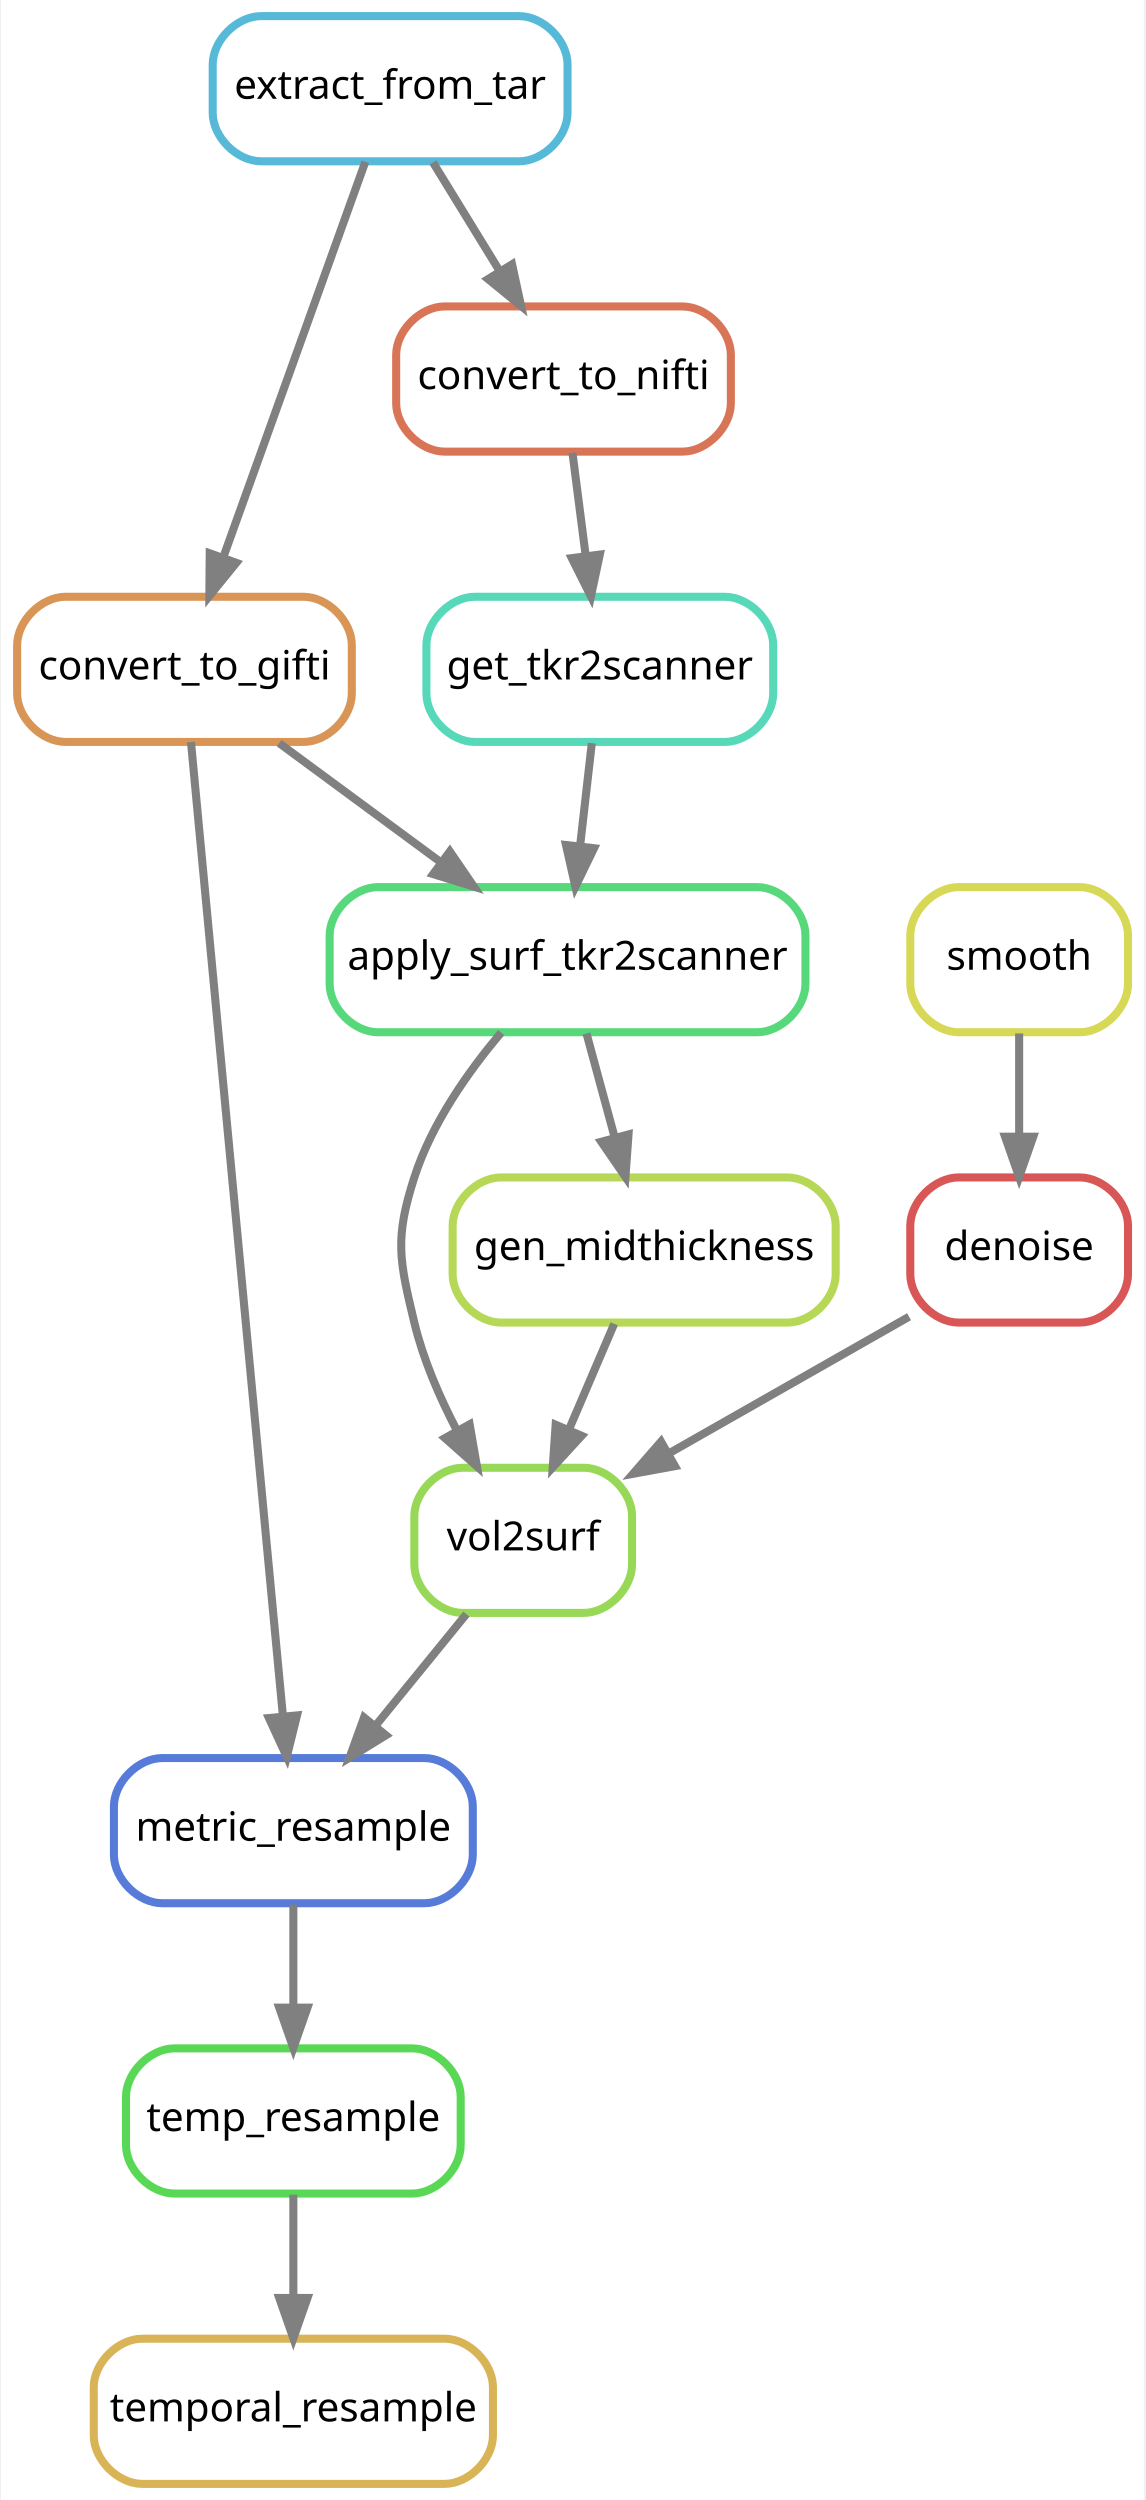
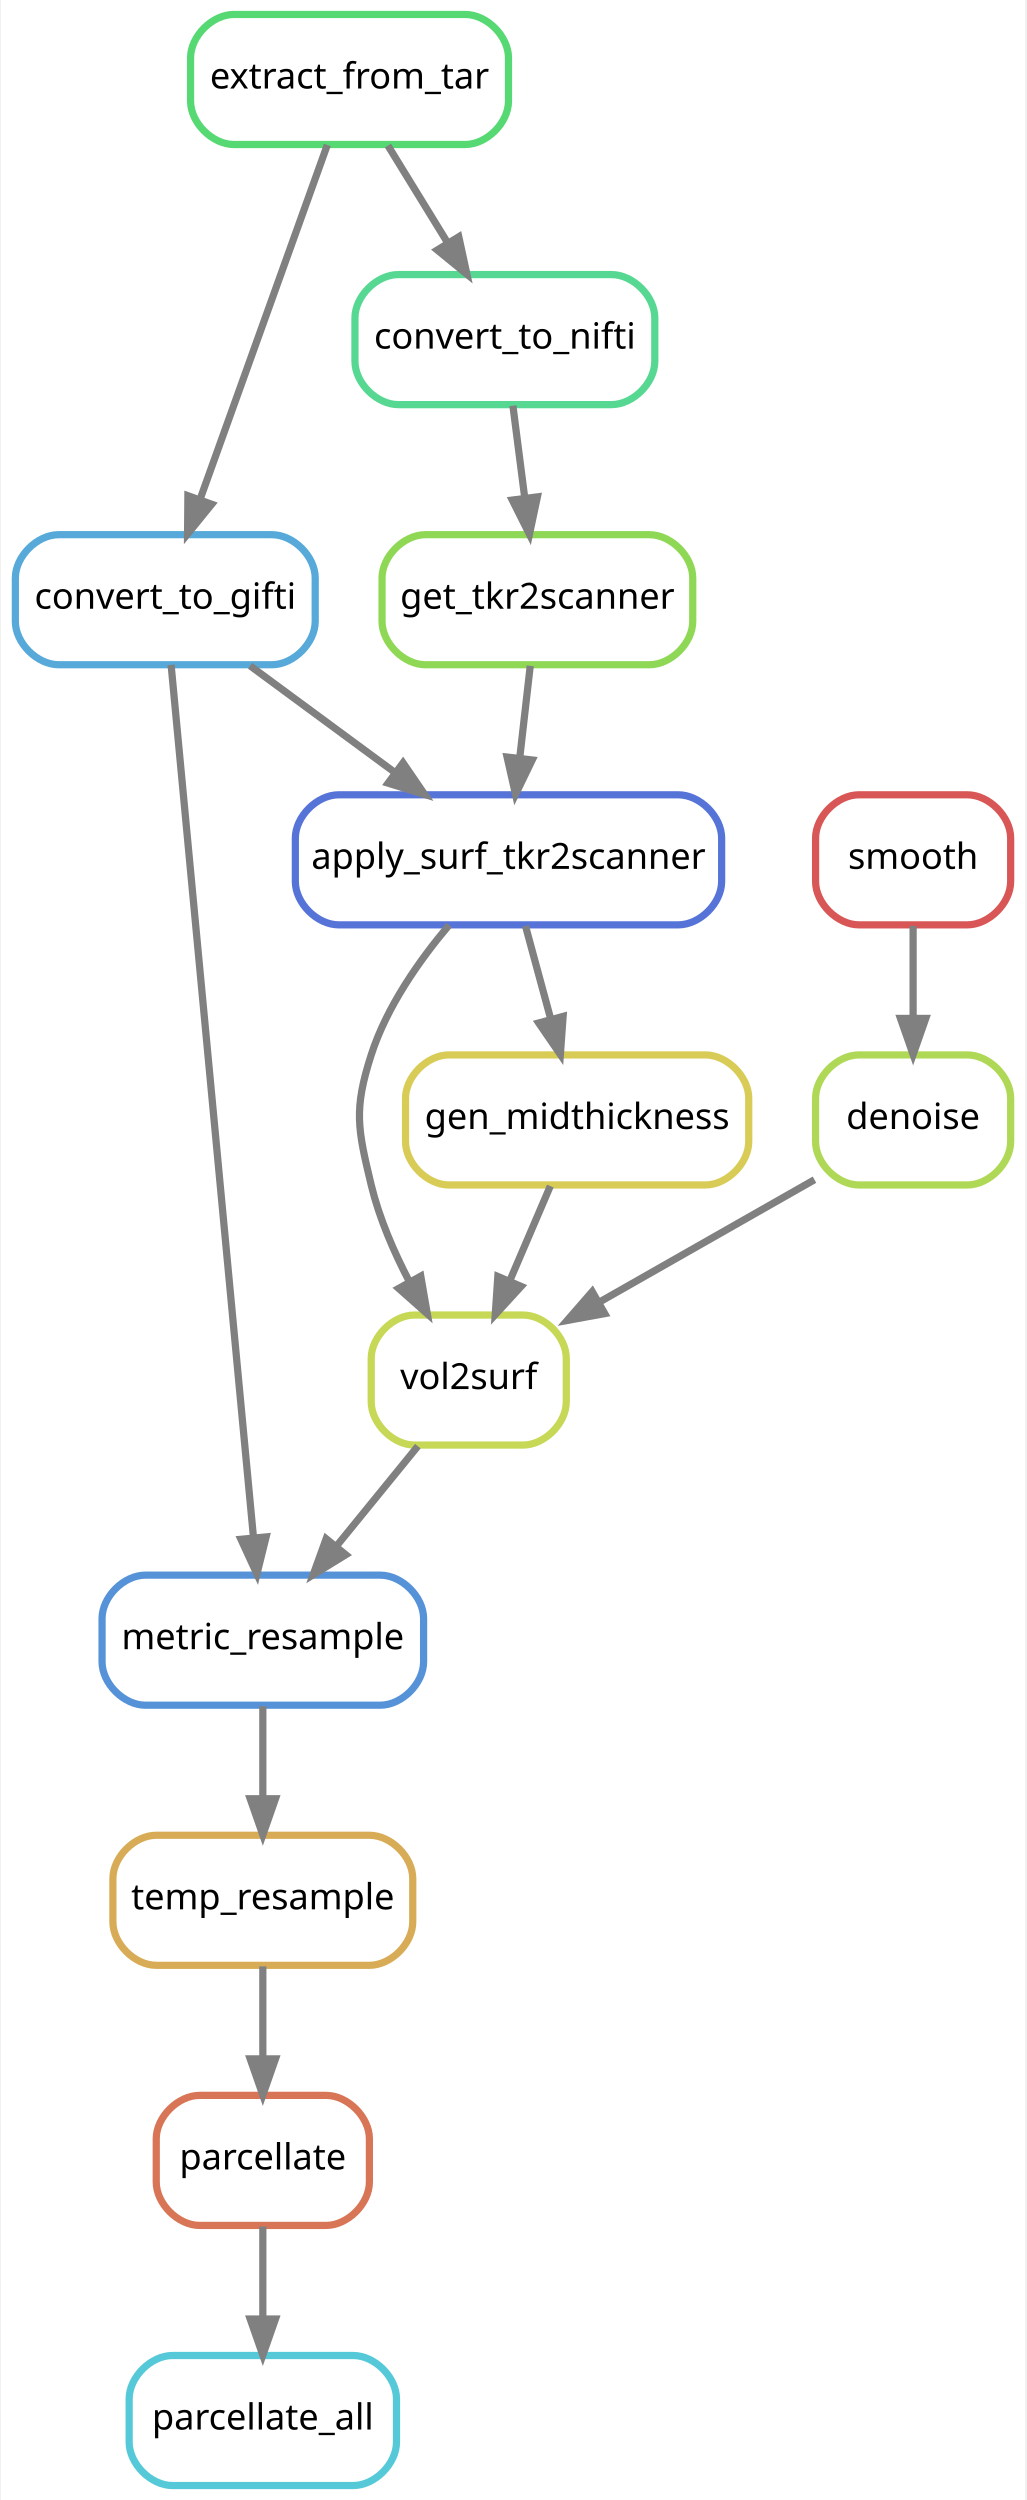
- <svg xmlns="http://www.w3.org/2000/svg" width="284pt" height="620pt" viewBox="0.00 0.00 283.50 620.00">
-   <g id="graph0" class="graph" transform="scale(1 1) rotate(0) translate(4 616)">
-     <polygon fill="white" stroke="transparent" points="-4,4 -4,-616 279.5,-616 279.5,4 -4,4" />
+ <svg xmlns="http://www.w3.org/2000/svg" width="284pt" height="692pt" viewBox="0.00 0.00 283.50 692.00">
+   <g id="graph0" class="graph" transform="scale(1 1) rotate(0) translate(4 688)">
+     <polygon fill="white" stroke="transparent" points="-4,4 -4,-688 279.5,-688 279.5,4 -4,4" />
    <g id="node1" class="node">
-       <path fill="none" stroke="#d8b456" stroke-width="2" d="M106,-36C106,-36 31,-36 31,-36 25,-36 19,-30 19,-24 19,-24 19,-12 19,-12 19,-6 25,0 31,0 31,0 106,0 106,0 112,0 118,-6 118,-12 118,-12 118,-24 118,-24 118,-30 112,-36 106,-36" />
-       <text text-anchor="middle" x="68.5" y="-15.5" font-family="sans" font-size="10.00">temporal_resample</text>
+       <path fill="none" stroke="#56c9d8" stroke-width="2" d="M93.5,-36C93.5,-36 43.5,-36 43.5,-36 37.5,-36 31.5,-30 31.5,-24 31.5,-24 31.5,-12 31.5,-12 31.5,-6 37.5,0 43.5,0 43.5,0 93.5,0 93.5,0 99.5,0 105.5,-6 105.5,-12 105.5,-12 105.5,-24 105.5,-24 105.5,-30 99.5,-36 93.5,-36" />
+       <text text-anchor="middle" x="68.5" y="-15.5" font-family="sans" font-size="10.00">parcellate_all</text>
    </g>
    <g id="node2" class="node">
-       <path fill="none" stroke="#59d856" stroke-width="2" d="M98,-108C98,-108 39,-108 39,-108 33,-108 27,-102 27,-96 27,-96 27,-84 27,-84 27,-78 33,-72 39,-72 39,-72 98,-72 98,-72 104,-72 110,-78 110,-84 110,-84 110,-96 110,-96 110,-102 104,-108 98,-108" />
-       <text text-anchor="middle" x="68.5" y="-87.5" font-family="sans" font-size="10.00">temp_resample</text>
+       <path fill="none" stroke="#d87556" stroke-width="2" d="M86,-108C86,-108 51,-108 51,-108 45,-108 39,-102 39,-96 39,-96 39,-84 39,-84 39,-78 45,-72 51,-72 51,-72 86,-72 86,-72 92,-72 98,-78 98,-84 98,-84 98,-96 98,-96 98,-102 92,-108 86,-108" />
+       <text text-anchor="middle" x="68.5" y="-87.5" font-family="sans" font-size="10.00">parcellate</text>
    </g>
    <g id="edge1" class="edge">
      <path fill="none" stroke="grey" stroke-width="2" d="M68.5,-71.7C68.5,-63.98 68.5,-54.71 68.5,-46.11" />
      <polygon fill="grey" stroke="grey" stroke-width="2" points="72,-46.1 68.5,-36.1 65,-46.1 72,-46.1" />
    </g>
    <g id="node3" class="node">
-       <path fill="none" stroke="#567bd8" stroke-width="2" d="M101,-180C101,-180 36,-180 36,-180 30,-180 24,-174 24,-168 24,-168 24,-156 24,-156 24,-150 30,-144 36,-144 36,-144 101,-144 101,-144 107,-144 113,-150 113,-156 113,-156 113,-168 113,-168 113,-174 107,-180 101,-180" />
-       <text text-anchor="middle" x="68.5" y="-159.5" font-family="sans" font-size="10.00">metric_resample</text>
+       <path fill="none" stroke="#d8ac56" stroke-width="2" d="M98,-180C98,-180 39,-180 39,-180 33,-180 27,-174 27,-168 27,-168 27,-156 27,-156 27,-150 33,-144 39,-144 39,-144 98,-144 98,-144 104,-144 110,-150 110,-156 110,-156 110,-168 110,-168 110,-174 104,-180 98,-180" />
+       <text text-anchor="middle" x="68.5" y="-159.5" font-family="sans" font-size="10.00">temp_resample</text>
    </g>
    <g id="edge2" class="edge">
      <path fill="none" stroke="grey" stroke-width="2" d="M68.5,-143.7C68.5,-135.98 68.5,-126.71 68.5,-118.11" />
      <polygon fill="grey" stroke="grey" stroke-width="2" points="72,-118.1 68.5,-108.1 65,-118.1 72,-118.1" />
    </g>
    <g id="node4" class="node">
-       <path fill="none" stroke="#97d856" stroke-width="2" d="M140.5,-252C140.5,-252 110.5,-252 110.5,-252 104.5,-252 98.5,-246 98.5,-240 98.5,-240 98.5,-228 98.5,-228 98.5,-222 104.5,-216 110.5,-216 110.5,-216 140.5,-216 140.5,-216 146.5,-216 152.5,-222 152.5,-228 152.5,-228 152.5,-240 152.5,-240 152.5,-246 146.5,-252 140.5,-252" />
-       <text text-anchor="middle" x="125.5" y="-231.5" font-family="sans" font-size="10.00">vol2surf</text>
+       <path fill="none" stroke="#5692d8" stroke-width="2" d="M101,-252C101,-252 36,-252 36,-252 30,-252 24,-246 24,-240 24,-240 24,-228 24,-228 24,-222 30,-216 36,-216 36,-216 101,-216 101,-216 107,-216 113,-222 113,-228 113,-228 113,-240 113,-240 113,-246 107,-252 101,-252" />
+       <text text-anchor="middle" x="68.5" y="-231.5" font-family="sans" font-size="10.00">metric_resample</text>
    </g>
    <g id="edge3" class="edge">
-       <path fill="none" stroke="grey" stroke-width="2" d="M111.41,-215.7C104.58,-207.3 96.24,-197.07 88.74,-187.86" />
-       <polygon fill="grey" stroke="grey" stroke-width="2" points="91.46,-185.65 82.43,-180.1 86.03,-190.07 91.46,-185.65" />
+       <path fill="none" stroke="grey" stroke-width="2" d="M68.5,-215.7C68.5,-207.98 68.5,-198.71 68.5,-190.11" />
+       <polygon fill="grey" stroke="grey" stroke-width="2" points="72,-190.1 68.5,-180.1 65,-190.1 72,-190.1" />
    </g>
    <g id="node5" class="node">
-       <path fill="none" stroke="#d85656" stroke-width="2" d="M263.5,-324C263.5,-324 233.5,-324 233.5,-324 227.5,-324 221.5,-318 221.5,-312 221.5,-312 221.5,-300 221.5,-300 221.5,-294 227.5,-288 233.5,-288 233.5,-288 263.5,-288 263.5,-288 269.5,-288 275.5,-294 275.5,-300 275.5,-300 275.5,-312 275.5,-312 275.5,-318 269.5,-324 263.5,-324" />
-       <text text-anchor="middle" x="248.5" y="-303.5" font-family="sans" font-size="10.00">denoise</text>
+       <path fill="none" stroke="#c6d856" stroke-width="2" d="M140.5,-324C140.5,-324 110.5,-324 110.5,-324 104.5,-324 98.5,-318 98.5,-312 98.5,-312 98.5,-300 98.5,-300 98.5,-294 104.5,-288 110.5,-288 110.5,-288 140.5,-288 140.5,-288 146.5,-288 152.5,-294 152.5,-300 152.5,-300 152.5,-312 152.5,-312 152.5,-318 146.5,-324 140.5,-324" />
+       <text text-anchor="middle" x="125.5" y="-303.5" font-family="sans" font-size="10.00">vol2surf</text>
+     </g>
+     <g id="edge5" class="edge">
+       <path fill="none" stroke="grey" stroke-width="2" d="M111.41,-287.7C104.58,-279.3 96.24,-269.07 88.74,-259.86" />
+       <polygon fill="grey" stroke="grey" stroke-width="2" points="91.46,-257.65 82.43,-252.1 86.03,-262.07 91.46,-257.65" />
+     </g>
+     <g id="node6" class="node">
+       <path fill="none" stroke="#afd856" stroke-width="2" d="M263.5,-396C263.5,-396 233.5,-396 233.5,-396 227.5,-396 221.5,-390 221.5,-384 221.5,-384 221.5,-372 221.5,-372 221.5,-366 227.5,-360 233.5,-360 233.5,-360 263.5,-360 263.5,-360 269.5,-360 275.5,-366 275.5,-372 275.5,-372 275.5,-384 275.5,-384 275.5,-390 269.5,-396 263.5,-396" />
+       <text text-anchor="middle" x="248.5" y="-375.5" font-family="sans" font-size="10.00">denoise</text>
+     </g>
+     <g id="edge7" class="edge">
+       <path fill="none" stroke="grey" stroke-width="2" d="M221.2,-361.46C203.61,-351.45 180.53,-338.32 161.45,-327.46" />
+       <polygon fill="grey" stroke="grey" stroke-width="2" points="163.14,-324.4 152.72,-322.49 159.68,-330.48 163.14,-324.4" />
+     </g>
+     <g id="node7" class="node">
+       <path fill="none" stroke="#d85656" stroke-width="2" d="M263.5,-468C263.5,-468 233.5,-468 233.5,-468 227.5,-468 221.5,-462 221.5,-456 221.5,-456 221.5,-444 221.5,-444 221.5,-438 227.5,-432 233.5,-432 233.5,-432 263.5,-432 263.5,-432 269.5,-432 275.5,-438 275.5,-444 275.5,-444 275.5,-456 275.5,-456 275.5,-462 269.5,-468 263.5,-468" />
+       <text text-anchor="middle" x="248.5" y="-447.5" font-family="sans" font-size="10.00">smooth</text>
+     </g>
+     <g id="edge9" class="edge">
+       <path fill="none" stroke="grey" stroke-width="2" d="M248.5,-431.7C248.5,-423.98 248.5,-414.71 248.5,-406.11" />
+       <polygon fill="grey" stroke="grey" stroke-width="2" points="252,-406.1 248.5,-396.1 245,-406.1 252,-406.1" />
+     </g>
+     <g id="node8" class="node">
+       <path fill="none" stroke="#d8cb56" stroke-width="2" d="M191,-396C191,-396 120,-396 120,-396 114,-396 108,-390 108,-384 108,-384 108,-372 108,-372 108,-366 114,-360 120,-360 120,-360 191,-360 191,-360 197,-360 203,-366 203,-372 203,-372 203,-384 203,-384 203,-390 197,-396 191,-396" />
+       <text text-anchor="middle" x="155.5" y="-375.5" font-family="sans" font-size="10.00">gen_midthickness</text>
    </g>
    <g id="edge6" class="edge">
-       <path fill="none" stroke="grey" stroke-width="2" d="M221.2,-289.46C203.61,-279.45 180.53,-266.32 161.45,-255.46" />
-       <polygon fill="grey" stroke="grey" stroke-width="2" points="163.14,-252.4 152.72,-250.49 159.68,-258.48 163.14,-252.4" />
+       <path fill="none" stroke="grey" stroke-width="2" d="M148.08,-359.7C144.71,-351.81 140.63,-342.3 136.88,-333.55" />
+       <polygon fill="grey" stroke="grey" stroke-width="2" points="139.99,-331.92 132.83,-324.1 133.55,-334.67 139.99,-331.92" />
    </g>
-     <g id="node6" class="node">
-       <path fill="none" stroke="#d6d856" stroke-width="2" d="M263.5,-396C263.5,-396 233.5,-396 233.5,-396 227.5,-396 221.5,-390 221.5,-384 221.5,-384 221.5,-372 221.5,-372 221.5,-366 227.5,-360 233.5,-360 233.5,-360 263.5,-360 263.5,-360 269.5,-360 275.5,-366 275.5,-372 275.5,-372 275.5,-384 275.5,-384 275.5,-390 269.5,-396 263.5,-396" />
-       <text text-anchor="middle" x="248.5" y="-375.5" font-family="sans" font-size="10.00">smooth</text>
+     <g id="node9" class="node">
+       <path fill="none" stroke="#5673d8" stroke-width="2" d="M183.5,-468C183.5,-468 89.5,-468 89.5,-468 83.5,-468 77.5,-462 77.5,-456 77.5,-456 77.5,-444 77.5,-444 77.5,-438 83.5,-432 89.5,-432 89.5,-432 183.5,-432 183.5,-432 189.5,-432 195.5,-438 195.5,-444 195.5,-444 195.5,-456 195.5,-456 195.5,-462 189.5,-468 183.5,-468" />
+       <text text-anchor="middle" x="136.5" y="-447.5" font-family="sans" font-size="10.00">apply_surf_tkr2scanner</text>
    </g>
    <g id="edge8" class="edge">
-       <path fill="none" stroke="grey" stroke-width="2" d="M248.5,-359.7C248.5,-351.98 248.5,-342.71 248.5,-334.11" />
-       <polygon fill="grey" stroke="grey" stroke-width="2" points="252,-334.1 248.5,-324.1 245,-334.1 252,-334.1" />
+       <path fill="none" stroke="grey" stroke-width="2" d="M120.04,-431.92C111.85,-422.22 102.8,-409.37 98.5,-396 93.6,-380.77 94.77,-375.56 98.5,-360 100.71,-350.81 104.79,-341.41 109.12,-333.13" />
+       <polygon fill="grey" stroke="grey" stroke-width="2" points="112.22,-334.77 114.03,-324.33 106.1,-331.36 112.22,-334.77" />
    </g>
-     <g id="node7" class="node">
-       <path fill="none" stroke="#b6d856" stroke-width="2" d="M191,-324C191,-324 120,-324 120,-324 114,-324 108,-318 108,-312 108,-312 108,-300 108,-300 108,-294 114,-288 120,-288 120,-288 191,-288 191,-288 197,-288 203,-294 203,-300 203,-300 203,-312 203,-312 203,-318 197,-324 191,-324" />
-       <text text-anchor="middle" x="155.5" y="-303.5" font-family="sans" font-size="10.00">gen_midthickness</text>
+     <g id="edge10" class="edge">
+       <path fill="none" stroke="grey" stroke-width="2" d="M141.2,-431.7C143.31,-423.9 145.86,-414.51 148.22,-405.83" />
+       <polygon fill="grey" stroke="grey" stroke-width="2" points="151.62,-406.67 150.86,-396.1 144.86,-404.84 151.62,-406.67" />
    </g>
-     <g id="edge5" class="edge">
-       <path fill="none" stroke="grey" stroke-width="2" d="M148.08,-287.7C144.71,-279.81 140.63,-270.3 136.88,-261.55" />
-       <polygon fill="grey" stroke="grey" stroke-width="2" points="139.99,-259.92 132.83,-252.1 133.55,-262.67 139.99,-259.92" />
-     </g>
-     <g id="node8" class="node">
-       <path fill="none" stroke="#56d87b" stroke-width="2" d="M183.5,-396C183.5,-396 89.5,-396 89.5,-396 83.5,-396 77.5,-390 77.5,-384 77.5,-384 77.5,-372 77.5,-372 77.5,-366 83.5,-360 89.5,-360 89.5,-360 183.5,-360 183.5,-360 189.5,-360 195.5,-366 195.5,-372 195.5,-372 195.5,-384 195.5,-384 195.5,-390 189.5,-396 183.5,-396" />
-       <text text-anchor="middle" x="136.5" y="-375.5" font-family="sans" font-size="10.00">apply_surf_tkr2scanner</text>
-     </g>
-     <g id="edge7" class="edge">
-       <path fill="none" stroke="grey" stroke-width="2" d="M120.04,-359.92C111.85,-350.22 102.8,-337.37 98.5,-324 93.6,-308.77 94.77,-303.56 98.5,-288 100.71,-278.81 104.79,-269.41 109.12,-261.13" />
-       <polygon fill="grey" stroke="grey" stroke-width="2" points="112.22,-262.77 114.03,-252.33 106.1,-259.36 112.22,-262.77" />
-     </g>
-     <g id="edge9" class="edge">
-       <path fill="none" stroke="grey" stroke-width="2" d="M141.2,-359.7C143.31,-351.9 145.86,-342.51 148.22,-333.83" />
-       <polygon fill="grey" stroke="grey" stroke-width="2" points="151.62,-334.67 150.86,-324.1 144.86,-332.84 151.62,-334.67" />
-     </g>
-     <g id="node9" class="node">
-       <path fill="none" stroke="#d89556" stroke-width="2" d="M71,-468C71,-468 12,-468 12,-468 6,-468 0,-462 0,-456 0,-456 0,-444 0,-444 0,-438 6,-432 12,-432 12,-432 71,-432 71,-432 77,-432 83,-438 83,-444 83,-444 83,-456 83,-456 83,-462 77,-468 71,-468" />
-       <text text-anchor="middle" x="41.5" y="-447.5" font-family="sans" font-size="10.00">convert_to_gifti</text>
+     <g id="node10" class="node">
+       <path fill="none" stroke="#56a9d8" stroke-width="2" d="M71,-540C71,-540 12,-540 12,-540 6,-540 0,-534 0,-528 0,-528 0,-516 0,-516 0,-510 6,-504 12,-504 12,-504 71,-504 71,-504 77,-504 83,-510 83,-516 83,-516 83,-528 83,-528 83,-534 77,-540 71,-540" />
+       <text text-anchor="middle" x="41.5" y="-519.5" font-family="sans" font-size="10.00">convert_to_gifti</text>
    </g>
    <g id="edge4" class="edge">
-       <path fill="none" stroke="grey" stroke-width="2" d="M43.11,-431.97C47.62,-384.19 60.42,-248.62 65.93,-190.27" />
-       <polygon fill="grey" stroke="grey" stroke-width="2" points="69.41,-190.59 66.87,-180.31 62.44,-189.93 69.41,-190.59" />
+       <path fill="none" stroke="grey" stroke-width="2" d="M43.11,-503.97C47.62,-456.19 60.42,-320.62 65.93,-262.27" />
+       <polygon fill="grey" stroke="grey" stroke-width="2" points="69.41,-262.59 66.87,-252.31 62.44,-261.93 69.41,-262.59" />
    </g>
    <g id="edge11" class="edge">
-       <path fill="none" stroke="grey" stroke-width="2" d="M64.98,-431.7C77.06,-422.8 91.95,-411.82 105.02,-402.2" />
-       <polygon fill="grey" stroke="grey" stroke-width="2" points="107.31,-404.85 113.29,-396.1 103.16,-399.22 107.31,-404.85" />
+       <path fill="none" stroke="grey" stroke-width="2" d="M64.98,-503.7C77.06,-494.8 91.95,-483.82 105.02,-474.2" />
+       <polygon fill="grey" stroke="grey" stroke-width="2" points="107.31,-476.85 113.29,-468.1 103.16,-471.22 107.31,-476.85" />
    </g>
-     <g id="node10" class="node">
-       <path fill="none" stroke="#56b9d8" stroke-width="2" d="M124.5,-612C124.5,-612 60.5,-612 60.5,-612 54.5,-612 48.5,-606 48.5,-600 48.5,-600 48.5,-588 48.5,-588 48.5,-582 54.5,-576 60.5,-576 60.5,-576 124.5,-576 124.5,-576 130.5,-576 136.5,-582 136.5,-588 136.5,-588 136.5,-600 136.5,-600 136.5,-606 130.5,-612 124.5,-612" />
-       <text text-anchor="middle" x="92.5" y="-591.5" font-family="sans" font-size="10.00">extract_from_tar</text>
+     <g id="node11" class="node">
+       <path fill="none" stroke="#56d873" stroke-width="2" d="M124.5,-684C124.5,-684 60.5,-684 60.5,-684 54.5,-684 48.5,-678 48.5,-672 48.5,-672 48.5,-660 48.5,-660 48.5,-654 54.5,-648 60.5,-648 60.5,-648 124.5,-648 124.5,-648 130.5,-648 136.5,-654 136.5,-660 136.5,-660 136.5,-672 136.5,-672 136.5,-678 130.5,-684 124.5,-684" />
+       <text text-anchor="middle" x="92.5" y="-663.5" font-family="sans" font-size="10.00">extract_from_tar</text>
+     </g>
+     <g id="edge13" class="edge">
+       <path fill="none" stroke="grey" stroke-width="2" d="M86.35,-647.87C77.58,-623.46 61.41,-578.43 51.07,-549.64" />
+       <polygon fill="grey" stroke="grey" stroke-width="2" points="54.35,-548.42 47.67,-540.19 47.76,-550.78 54.35,-548.42" />
+     </g>
+     <g id="node13" class="node">
+       <path fill="none" stroke="#56d892" stroke-width="2" d="M165,-612C165,-612 106,-612 106,-612 100,-612 94,-606 94,-600 94,-600 94,-588 94,-588 94,-582 100,-576 106,-576 106,-576 165,-576 165,-576 171,-576 177,-582 177,-588 177,-588 177,-600 177,-600 177,-606 171,-612 165,-612" />
+       <text text-anchor="middle" x="135.5" y="-591.5" font-family="sans" font-size="10.00">convert_to_nifti</text>
+     </g>
+     <g id="edge15" class="edge">
+       <path fill="none" stroke="grey" stroke-width="2" d="M103.13,-647.7C108.13,-639.56 114.19,-629.69 119.71,-620.7" />
+       <polygon fill="grey" stroke="grey" stroke-width="2" points="122.74,-622.46 124.99,-612.1 116.78,-618.79 122.74,-622.46" />
+     </g>
+     <g id="node12" class="node">
+       <path fill="none" stroke="#8fd856" stroke-width="2" d="M175.5,-540C175.5,-540 113.5,-540 113.5,-540 107.5,-540 101.5,-534 101.5,-528 101.5,-528 101.5,-516 101.5,-516 101.5,-510 107.5,-504 113.5,-504 113.5,-504 175.5,-504 175.5,-504 181.5,-504 187.5,-510 187.5,-516 187.5,-516 187.5,-528 187.5,-528 187.5,-534 181.5,-540 175.5,-540" />
+       <text text-anchor="middle" x="144.5" y="-519.5" font-family="sans" font-size="10.00">get_tkr2scanner</text>
    </g>
    <g id="edge12" class="edge">
-       <path fill="none" stroke="grey" stroke-width="2" d="M86.35,-575.87C77.58,-551.46 61.41,-506.43 51.07,-477.64" />
-       <polygon fill="grey" stroke="grey" stroke-width="2" points="54.35,-476.42 47.67,-468.19 47.76,-478.78 54.35,-476.42" />
-     </g>
-     <g id="node12" class="node">
-       <path fill="none" stroke="#d87556" stroke-width="2" d="M165,-540C165,-540 106,-540 106,-540 100,-540 94,-534 94,-528 94,-528 94,-516 94,-516 94,-510 100,-504 106,-504 106,-504 165,-504 165,-504 171,-504 177,-510 177,-516 177,-516 177,-528 177,-528 177,-534 171,-540 165,-540" />
-       <text text-anchor="middle" x="135.5" y="-519.5" font-family="sans" font-size="10.00">convert_to_nifti</text>
+       <path fill="none" stroke="grey" stroke-width="2" d="M142.52,-503.7C141.64,-495.98 140.58,-486.71 139.6,-478.11" />
+       <polygon fill="grey" stroke="grey" stroke-width="2" points="143.07,-477.64 138.45,-468.1 136.11,-478.44 143.07,-477.64" />
    </g>
    <g id="edge14" class="edge">
-       <path fill="none" stroke="grey" stroke-width="2" d="M103.13,-575.7C108.13,-567.56 114.19,-557.69 119.71,-548.7" />
-       <polygon fill="grey" stroke="grey" stroke-width="2" points="122.74,-550.46 124.99,-540.1 116.78,-546.79 122.74,-550.46" />
-     </g>
-     <g id="node11" class="node">
-       <path fill="none" stroke="#56d8b9" stroke-width="2" d="M175.5,-468C175.5,-468 113.5,-468 113.5,-468 107.5,-468 101.5,-462 101.5,-456 101.5,-456 101.5,-444 101.5,-444 101.5,-438 107.5,-432 113.5,-432 113.5,-432 175.5,-432 175.5,-432 181.5,-432 187.5,-438 187.5,-444 187.5,-444 187.5,-456 187.5,-456 187.5,-462 181.5,-468 175.5,-468" />
-       <text text-anchor="middle" x="144.5" y="-447.5" font-family="sans" font-size="10.00">get_tkr2scanner</text>
-     </g>
-     <g id="edge10" class="edge">
-       <path fill="none" stroke="grey" stroke-width="2" d="M142.52,-431.7C141.64,-423.98 140.58,-414.71 139.6,-406.11" />
-       <polygon fill="grey" stroke="grey" stroke-width="2" points="143.07,-405.64 138.45,-396.1 136.11,-406.44 143.07,-405.64" />
-     </g>
-     <g id="edge13" class="edge">
-       <path fill="none" stroke="grey" stroke-width="2" d="M137.72,-503.7C138.72,-495.98 139.91,-486.71 141.01,-478.11" />
-       <polygon fill="grey" stroke="grey" stroke-width="2" points="144.5,-478.47 142.3,-468.1 137.55,-477.58 144.5,-478.47" />
+       <path fill="none" stroke="grey" stroke-width="2" d="M137.72,-575.7C138.72,-567.98 139.91,-558.71 141.01,-550.11" />
+       <polygon fill="grey" stroke="grey" stroke-width="2" points="144.5,-550.47 142.3,-540.1 137.55,-549.58 144.5,-550.47" />
    </g>
  </g>
</svg>
